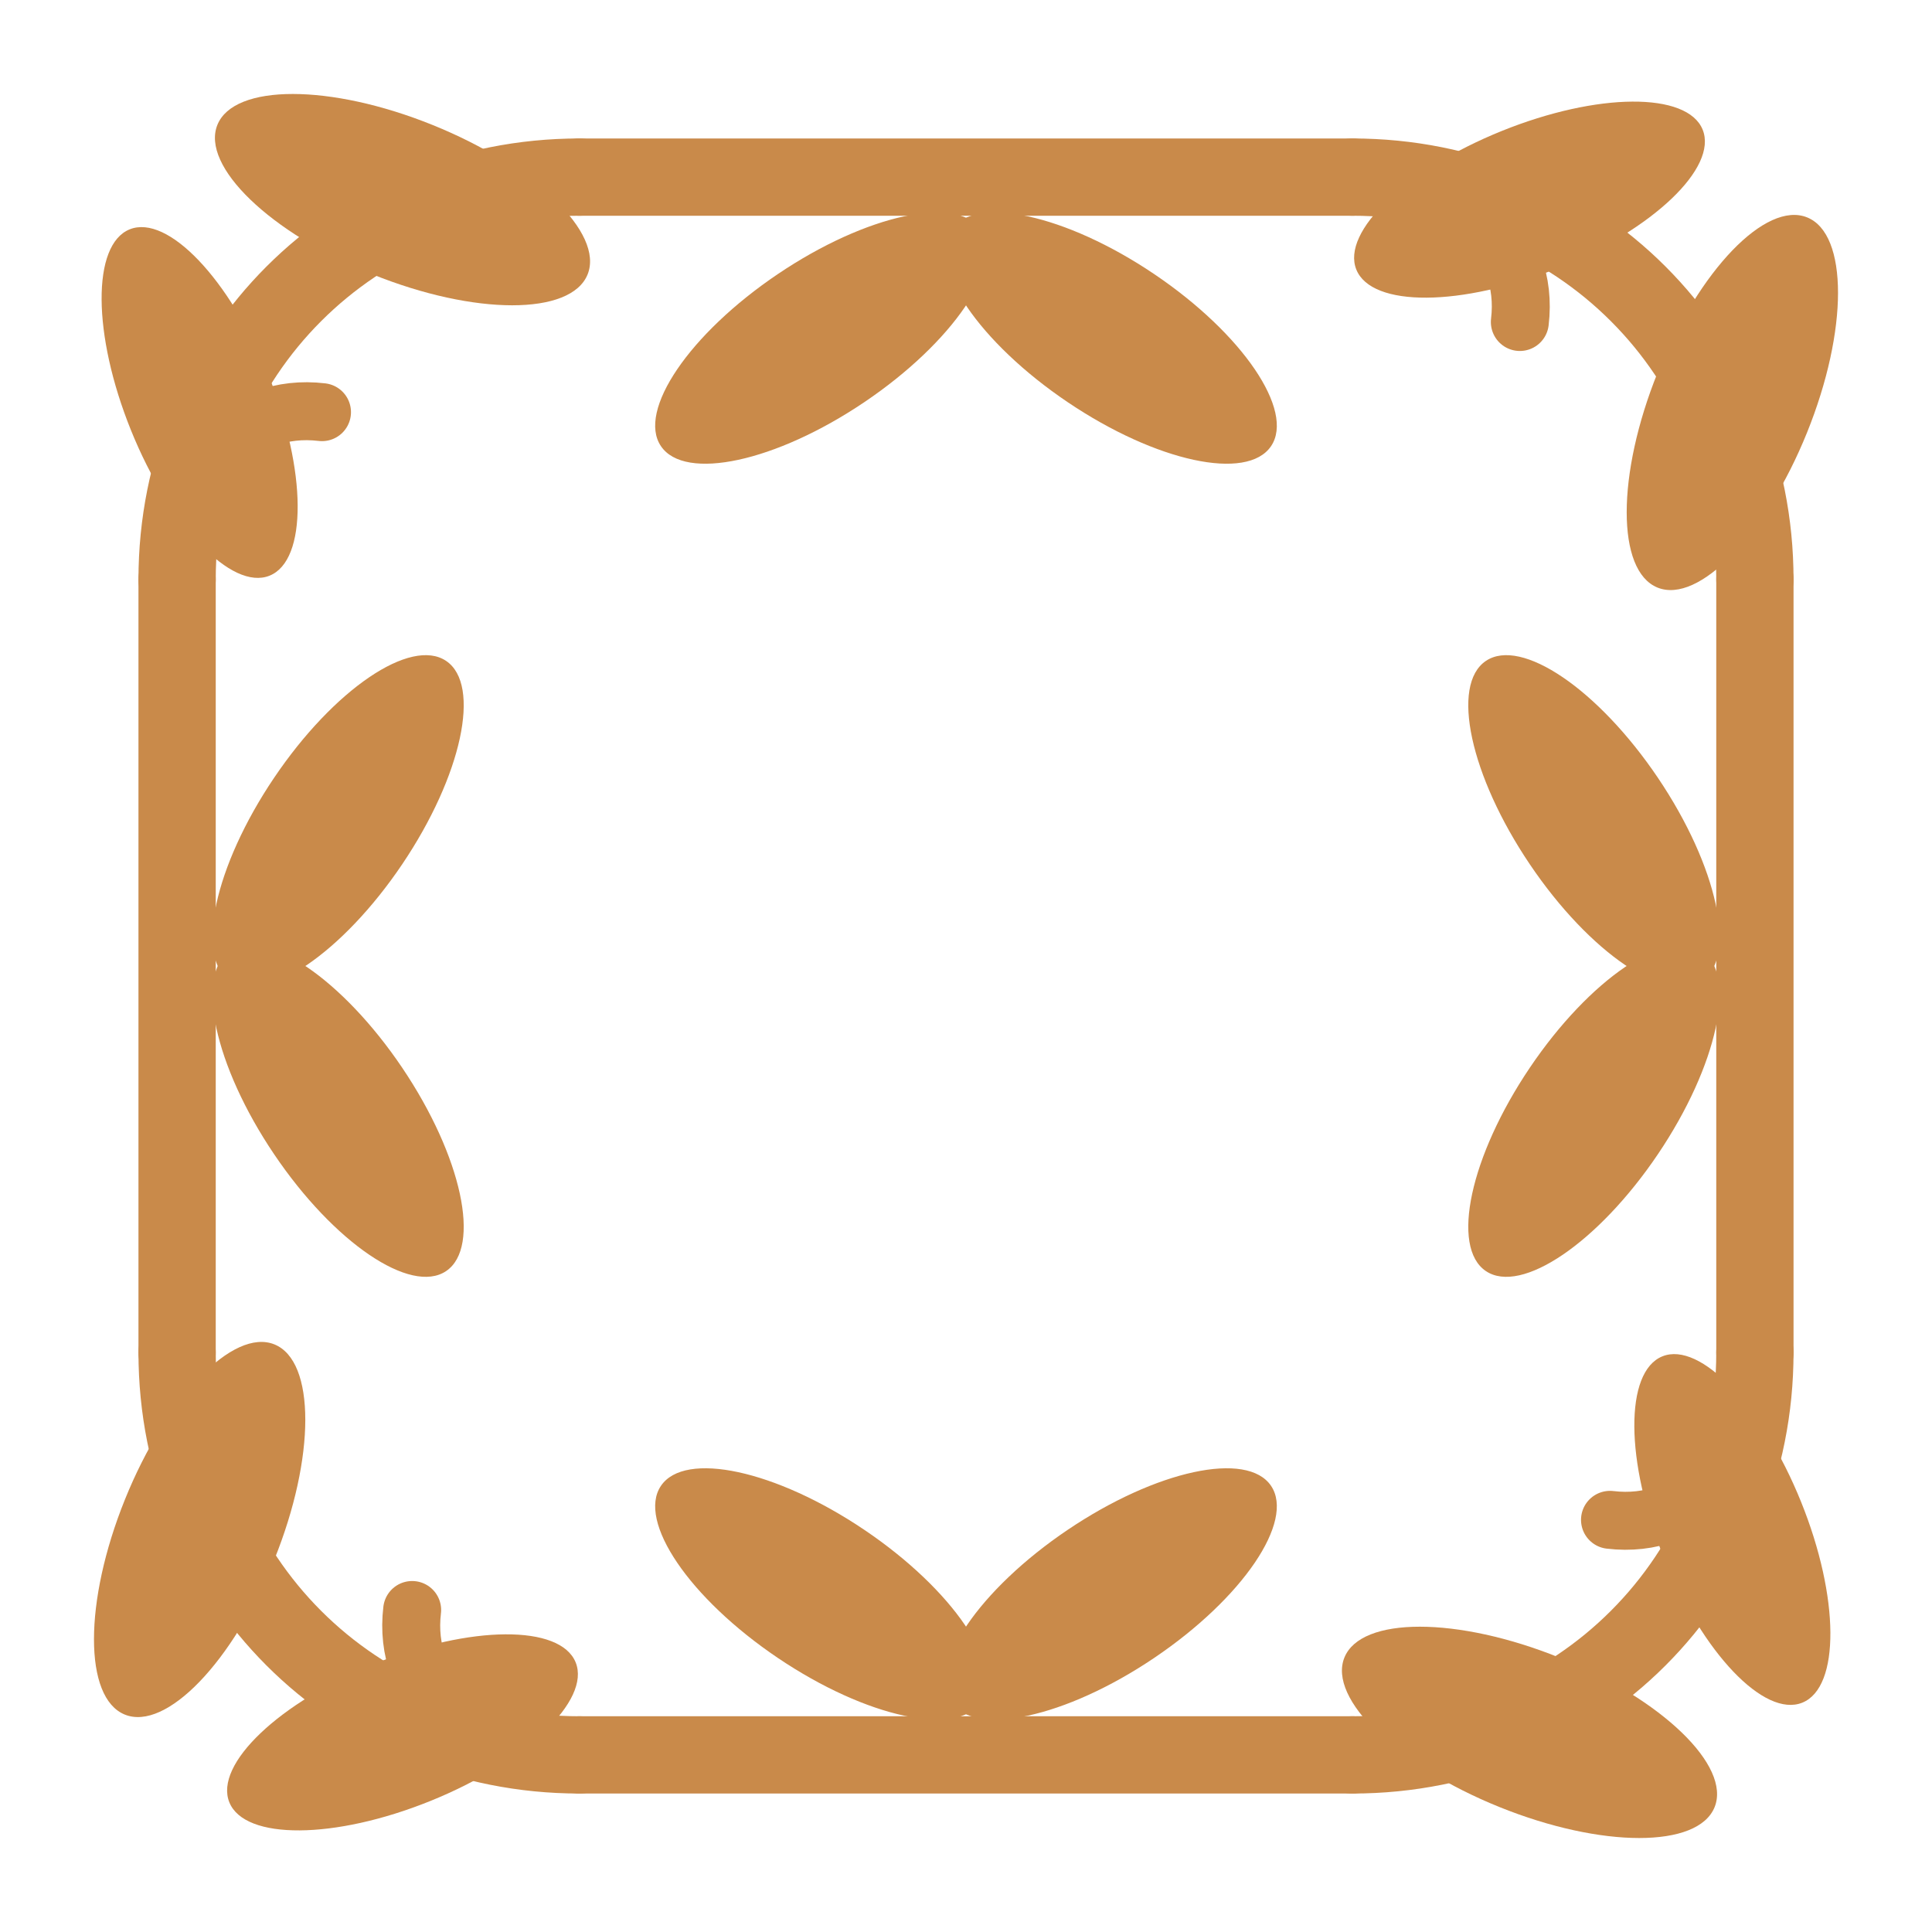
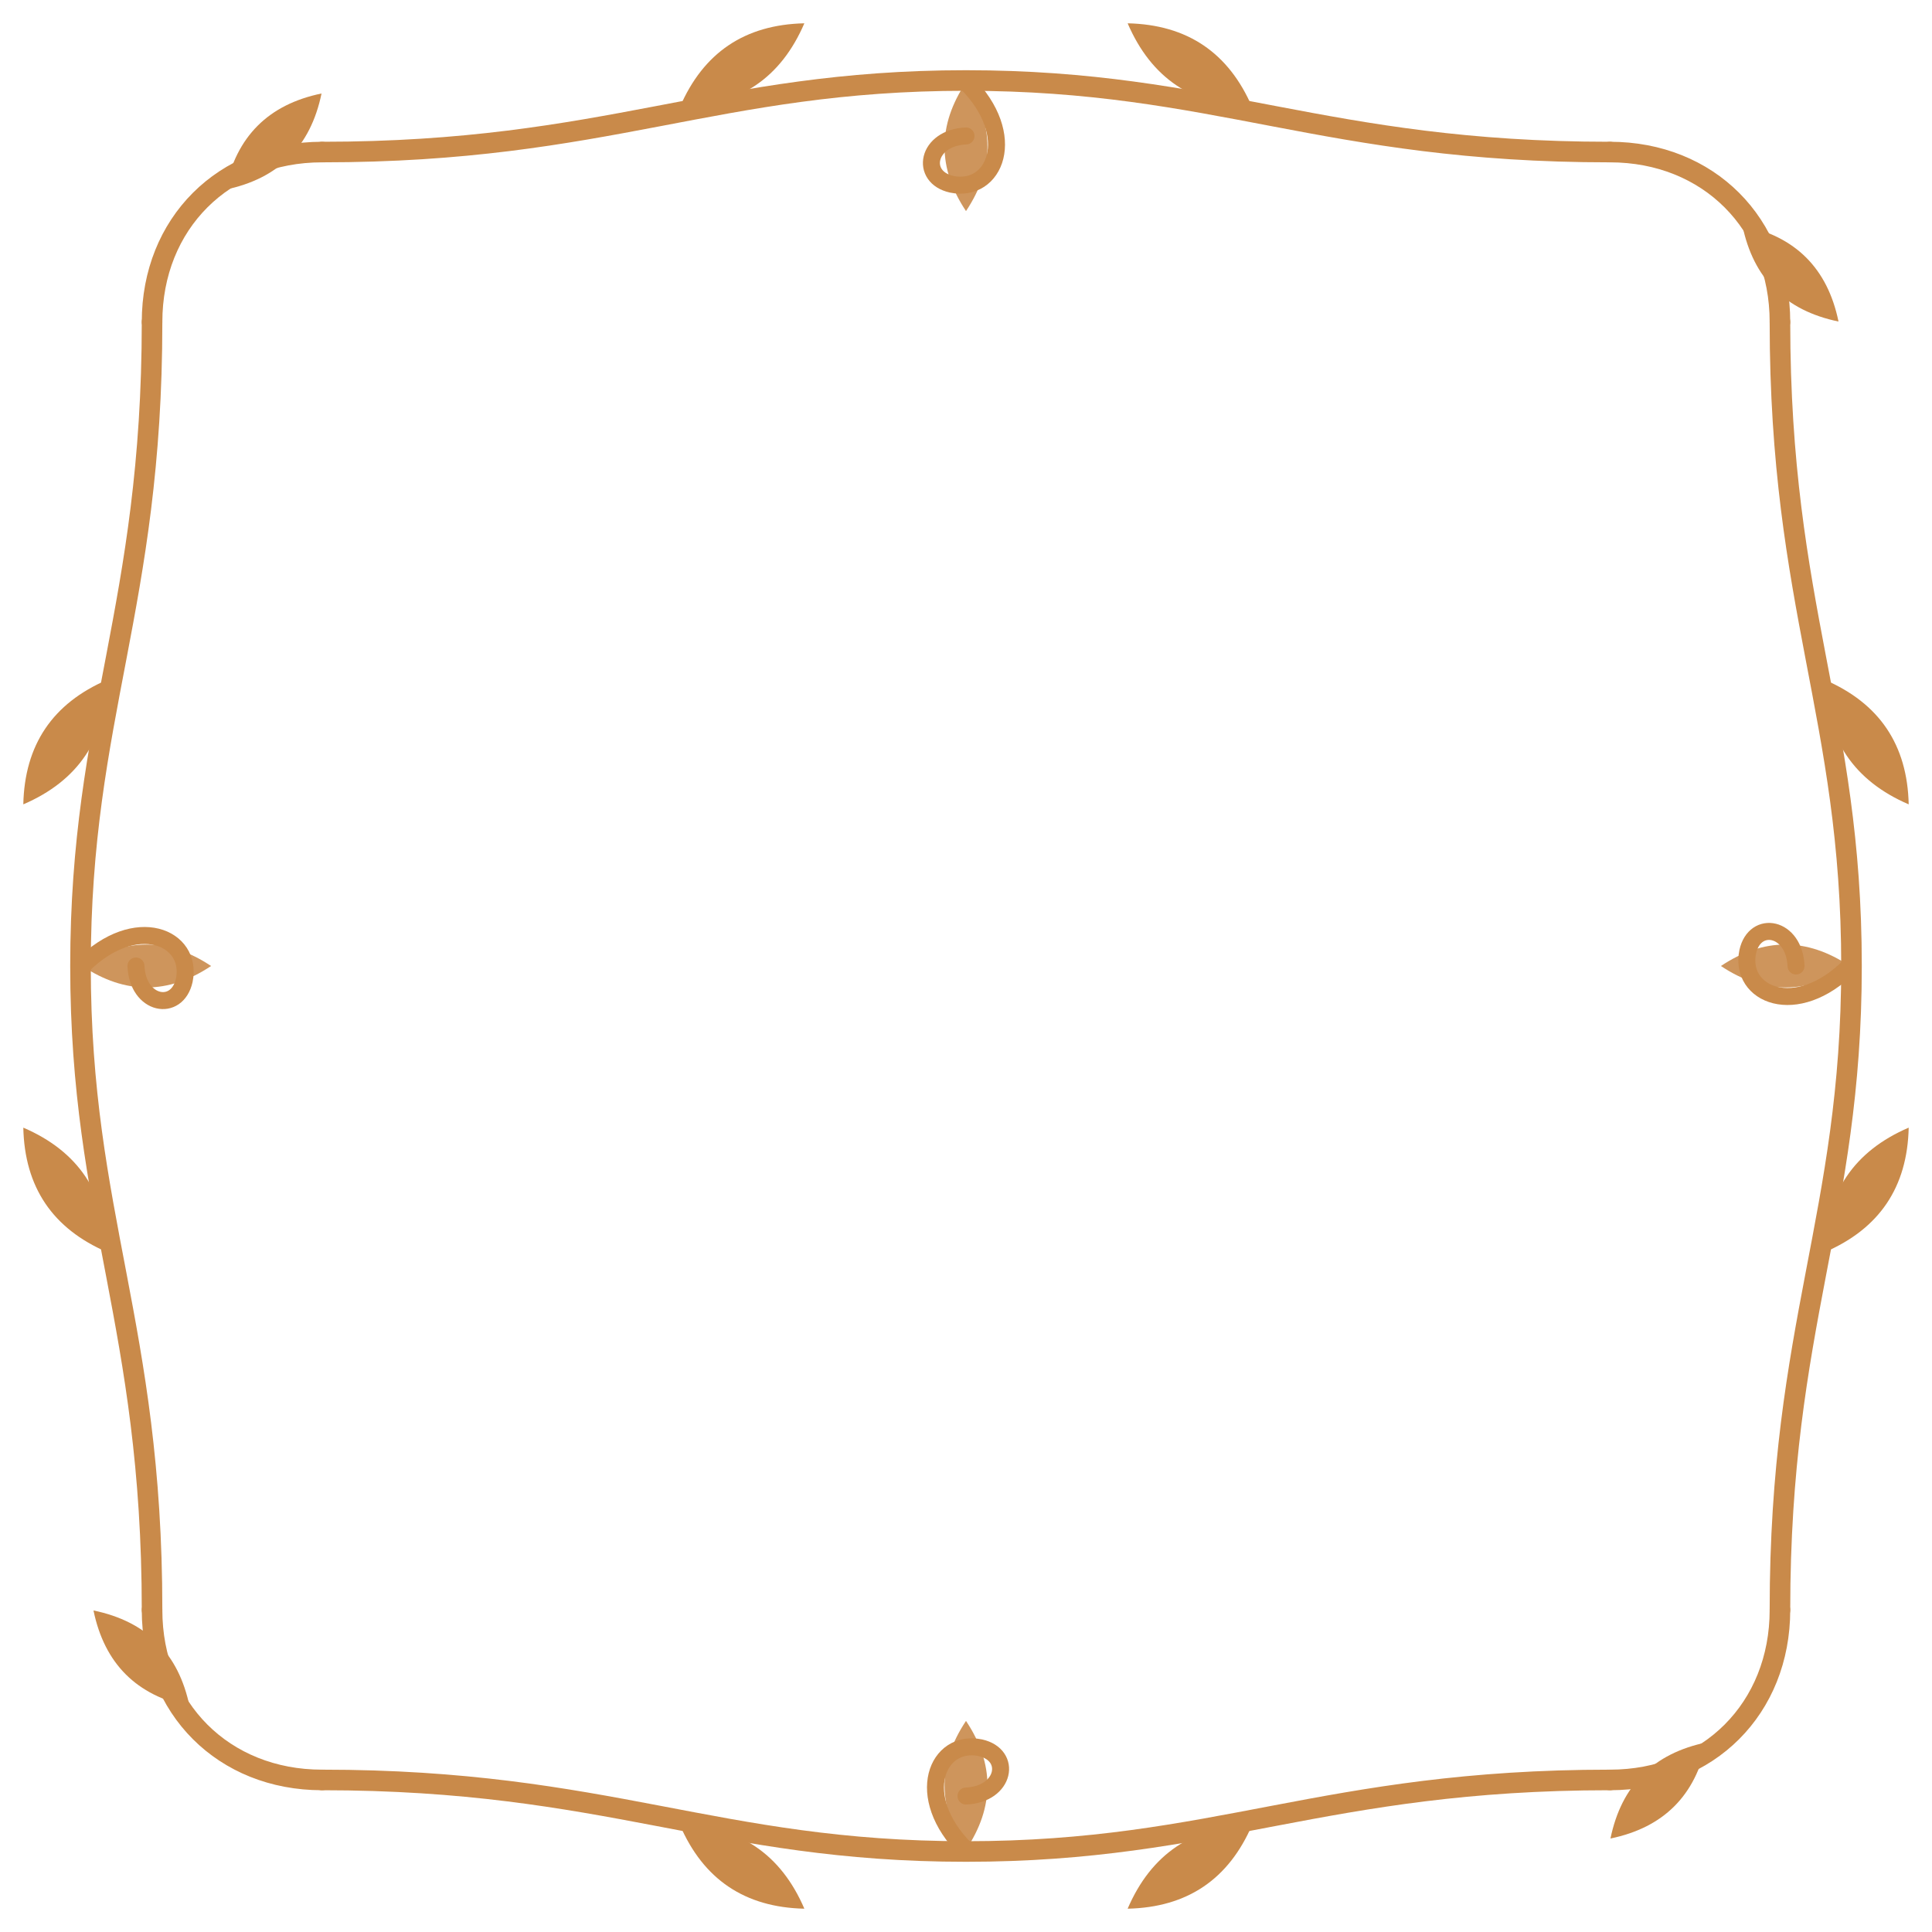
- <svg xmlns="http://www.w3.org/2000/svg" width="60" height="60" viewBox="0 0 60 60" fill="none">
-   <g transform="rotate(0 30 30)">
-     <path d="M18 5.5 C11 5.5 5.5 11 5.5 18" fill="none" stroke="#c98a4a" stroke-width="2.4" stroke-linecap="round" />
-     <path d="M5.5 18 C5.5 14.5 7.5 12.5 10 12.8" fill="none" stroke="#c98a4a" stroke-width="1.8" stroke-linecap="round" />
-     <ellipse cx="12.5" cy="6.2" rx="6.2" ry="2.5" transform="rotate(22.0 12.5 6.2)" fill="#c98a4a" />
-     <ellipse cx="6.2" cy="12.5" rx="5.8" ry="2.3" transform="rotate(68.0 6.2 12.5)" fill="#c98a4a" />
-     <path d="M18 5.5 L42 5.5" fill="none" stroke="#c98a4a" stroke-width="2.4" stroke-linecap="round" />
-     <ellipse cx="25.5" cy="10.5" rx="6.0" ry="2.4" transform="rotate(-34.0 25.5 10.5)" fill="#c98a4a" />
-     <ellipse cx="34.5" cy="10.5" rx="6.0" ry="2.4" transform="rotate(-146.0 34.5 10.5)" fill="#c98a4a" />
+ <svg xmlns="http://www.w3.org/2000/svg" width="108" height="108" viewBox="0 0 108 108" fill="none">
+   <g transform="rotate(0 54 54)">
+     <path d="M18 8.5 C 12.5 8.5 8.5 12.5 8.5 18" stroke="#c98a4a" stroke-width="1.15" fill="none" stroke-linecap="round" />
+     <path d="M0 0 Q 3.80 -2.50 7.60 0 Q 3.80 2.50 0 0 Z" fill="#c98a4a" transform="translate(12.60 10.60) rotate(-45.0)" />
+     <path d="M18 8.5 C 34 8.5 40 4.5 54 4.5 C 68 4.5 74 8.5 90 8.5" stroke="#c98a4a" stroke-width="1.15" fill="none" stroke-linecap="round" />
+     <path d="M0 0 Q 4.20 -2.70 8.40 0 Q 4.20 2.70 0 0 Z" fill="#c98a4a" transform="translate(38.00 6.00) rotate(-34.0)" />
+     <path d="M0 0 Q 3.60 -2.40 7.20 0 Q 3.60 2.40 0 0 Z" fill="#c98a4a" opacity="0.90" transform="translate(54.00 4.60) rotate(90.0)" />
+     <path d="M0 0 Q 4.20 -2.70 8.40 0 Q 4.20 2.70 0 0 Z" fill="#c98a4a" transform="translate(70.00 6.00) rotate(214.0)" />
+     <path d="M54 4.6 C 57 7.6 55.6 10.8 53.2 10.3 C 51.4 9.9 51.8 7.7 54 7.6" stroke="#c98a4a" stroke-width="0.95" fill="none" stroke-linecap="round" />
  </g>
-   <g transform="rotate(90 30 30)">
-     <path d="M18 5.5 C11 5.5 5.5 11 5.5 18" fill="none" stroke="#c98a4a" stroke-width="2.4" stroke-linecap="round" />
-     <path d="M5.5 18 C5.5 14.5 7.5 12.5 10 12.8" fill="none" stroke="#c98a4a" stroke-width="1.8" stroke-linecap="round" />
-     <ellipse cx="12.5" cy="6.2" rx="6.2" ry="2.5" transform="rotate(22.0 12.5 6.2)" fill="#c98a4a" />
-     <ellipse cx="6.2" cy="12.5" rx="5.8" ry="2.3" transform="rotate(68.0 6.2 12.5)" fill="#c98a4a" />
-     <path d="M18 5.5 L42 5.5" fill="none" stroke="#c98a4a" stroke-width="2.4" stroke-linecap="round" />
-     <ellipse cx="25.5" cy="10.5" rx="6.0" ry="2.4" transform="rotate(-34.0 25.5 10.5)" fill="#c98a4a" />
-     <ellipse cx="34.5" cy="10.5" rx="6.0" ry="2.4" transform="rotate(-146.0 34.5 10.5)" fill="#c98a4a" />
+   <g transform="rotate(90 54 54)">
+     <path d="M18 8.5 C 12.5 8.5 8.5 12.5 8.5 18" stroke="#c98a4a" stroke-width="1.15" fill="none" stroke-linecap="round" />
+     <path d="M0 0 Q 3.80 -2.50 7.60 0 Q 3.80 2.50 0 0 Z" fill="#c98a4a" transform="translate(12.60 10.60) rotate(-45.0)" />
+     <path d="M18 8.5 C 34 8.5 40 4.5 54 4.5 C 68 4.5 74 8.5 90 8.5" stroke="#c98a4a" stroke-width="1.15" fill="none" stroke-linecap="round" />
+     <path d="M0 0 Q 4.20 -2.70 8.40 0 Q 4.20 2.70 0 0 Z" fill="#c98a4a" transform="translate(38.00 6.00) rotate(-34.0)" />
+     <path d="M0 0 Q 3.60 -2.40 7.20 0 Q 3.60 2.40 0 0 Z" fill="#c98a4a" opacity="0.90" transform="translate(54.00 4.60) rotate(90.0)" />
+     <path d="M0 0 Q 4.20 -2.70 8.40 0 Q 4.20 2.70 0 0 Z" fill="#c98a4a" transform="translate(70.00 6.00) rotate(214.0)" />
+     <path d="M54 4.6 C 57 7.6 55.6 10.8 53.2 10.3 C 51.4 9.9 51.8 7.7 54 7.6" stroke="#c98a4a" stroke-width="0.95" fill="none" stroke-linecap="round" />
  </g>
-   <g transform="rotate(180 30 30)">
-     <path d="M18 5.5 C11 5.5 5.5 11 5.5 18" fill="none" stroke="#c98a4a" stroke-width="2.4" stroke-linecap="round" />
-     <path d="M5.5 18 C5.5 14.5 7.5 12.5 10 12.8" fill="none" stroke="#c98a4a" stroke-width="1.8" stroke-linecap="round" />
-     <ellipse cx="12.5" cy="6.2" rx="6.2" ry="2.5" transform="rotate(22.0 12.5 6.2)" fill="#c98a4a" />
-     <ellipse cx="6.2" cy="12.5" rx="5.8" ry="2.3" transform="rotate(68.0 6.2 12.5)" fill="#c98a4a" />
-     <path d="M18 5.5 L42 5.5" fill="none" stroke="#c98a4a" stroke-width="2.4" stroke-linecap="round" />
-     <ellipse cx="25.5" cy="10.5" rx="6.0" ry="2.4" transform="rotate(-34.0 25.5 10.5)" fill="#c98a4a" />
-     <ellipse cx="34.5" cy="10.5" rx="6.0" ry="2.4" transform="rotate(-146.0 34.5 10.5)" fill="#c98a4a" />
+   <g transform="rotate(180 54 54)">
+     <path d="M18 8.5 C 12.5 8.5 8.5 12.5 8.5 18" stroke="#c98a4a" stroke-width="1.15" fill="none" stroke-linecap="round" />
+     <path d="M0 0 Q 3.80 -2.50 7.60 0 Q 3.80 2.50 0 0 Z" fill="#c98a4a" transform="translate(12.60 10.60) rotate(-45.0)" />
+     <path d="M18 8.5 C 34 8.5 40 4.5 54 4.5 C 68 4.5 74 8.5 90 8.5" stroke="#c98a4a" stroke-width="1.15" fill="none" stroke-linecap="round" />
+     <path d="M0 0 Q 4.20 -2.70 8.40 0 Q 4.20 2.70 0 0 Z" fill="#c98a4a" transform="translate(38.00 6.00) rotate(-34.0)" />
+     <path d="M0 0 Q 3.60 -2.40 7.20 0 Q 3.60 2.40 0 0 Z" fill="#c98a4a" opacity="0.90" transform="translate(54.00 4.60) rotate(90.0)" />
+     <path d="M0 0 Q 4.20 -2.70 8.40 0 Q 4.20 2.70 0 0 Z" fill="#c98a4a" transform="translate(70.00 6.00) rotate(214.0)" />
+     <path d="M54 4.6 C 57 7.6 55.6 10.8 53.2 10.3 C 51.4 9.9 51.8 7.7 54 7.6" stroke="#c98a4a" stroke-width="0.95" fill="none" stroke-linecap="round" />
  </g>
-   <g transform="rotate(270 30 30)">
-     <path d="M18 5.5 C11 5.5 5.5 11 5.5 18" fill="none" stroke="#c98a4a" stroke-width="2.4" stroke-linecap="round" />
-     <path d="M5.5 18 C5.5 14.5 7.5 12.5 10 12.8" fill="none" stroke="#c98a4a" stroke-width="1.8" stroke-linecap="round" />
-     <ellipse cx="12.5" cy="6.2" rx="6.2" ry="2.5" transform="rotate(22.0 12.5 6.2)" fill="#c98a4a" />
-     <ellipse cx="6.2" cy="12.5" rx="5.8" ry="2.3" transform="rotate(68.0 6.2 12.5)" fill="#c98a4a" />
-     <path d="M18 5.5 L42 5.5" fill="none" stroke="#c98a4a" stroke-width="2.4" stroke-linecap="round" />
-     <ellipse cx="25.5" cy="10.5" rx="6.0" ry="2.4" transform="rotate(-34.0 25.5 10.5)" fill="#c98a4a" />
-     <ellipse cx="34.5" cy="10.5" rx="6.0" ry="2.4" transform="rotate(-146.0 34.5 10.5)" fill="#c98a4a" />
+   <g transform="rotate(270 54 54)">
+     <path d="M18 8.5 C 12.5 8.5 8.5 12.5 8.5 18" stroke="#c98a4a" stroke-width="1.15" fill="none" stroke-linecap="round" />
+     <path d="M0 0 Q 3.80 -2.50 7.60 0 Q 3.80 2.50 0 0 Z" fill="#c98a4a" transform="translate(12.60 10.60) rotate(-45.0)" />
+     <path d="M18 8.5 C 34 8.5 40 4.5 54 4.5 C 68 4.5 74 8.5 90 8.5" stroke="#c98a4a" stroke-width="1.15" fill="none" stroke-linecap="round" />
+     <path d="M0 0 Q 4.20 -2.70 8.40 0 Q 4.20 2.70 0 0 Z" fill="#c98a4a" transform="translate(38.00 6.00) rotate(-34.0)" />
+     <path d="M0 0 Q 3.60 -2.40 7.20 0 Q 3.60 2.40 0 0 Z" fill="#c98a4a" opacity="0.90" transform="translate(54.00 4.60) rotate(90.0)" />
+     <path d="M0 0 Q 4.20 -2.70 8.40 0 Q 4.20 2.70 0 0 Z" fill="#c98a4a" transform="translate(70.00 6.00) rotate(214.0)" />
+     <path d="M54 4.6 C 57 7.6 55.6 10.8 53.2 10.3 C 51.4 9.9 51.8 7.7 54 7.6" stroke="#c98a4a" stroke-width="0.95" fill="none" stroke-linecap="round" />
  </g>
</svg>
